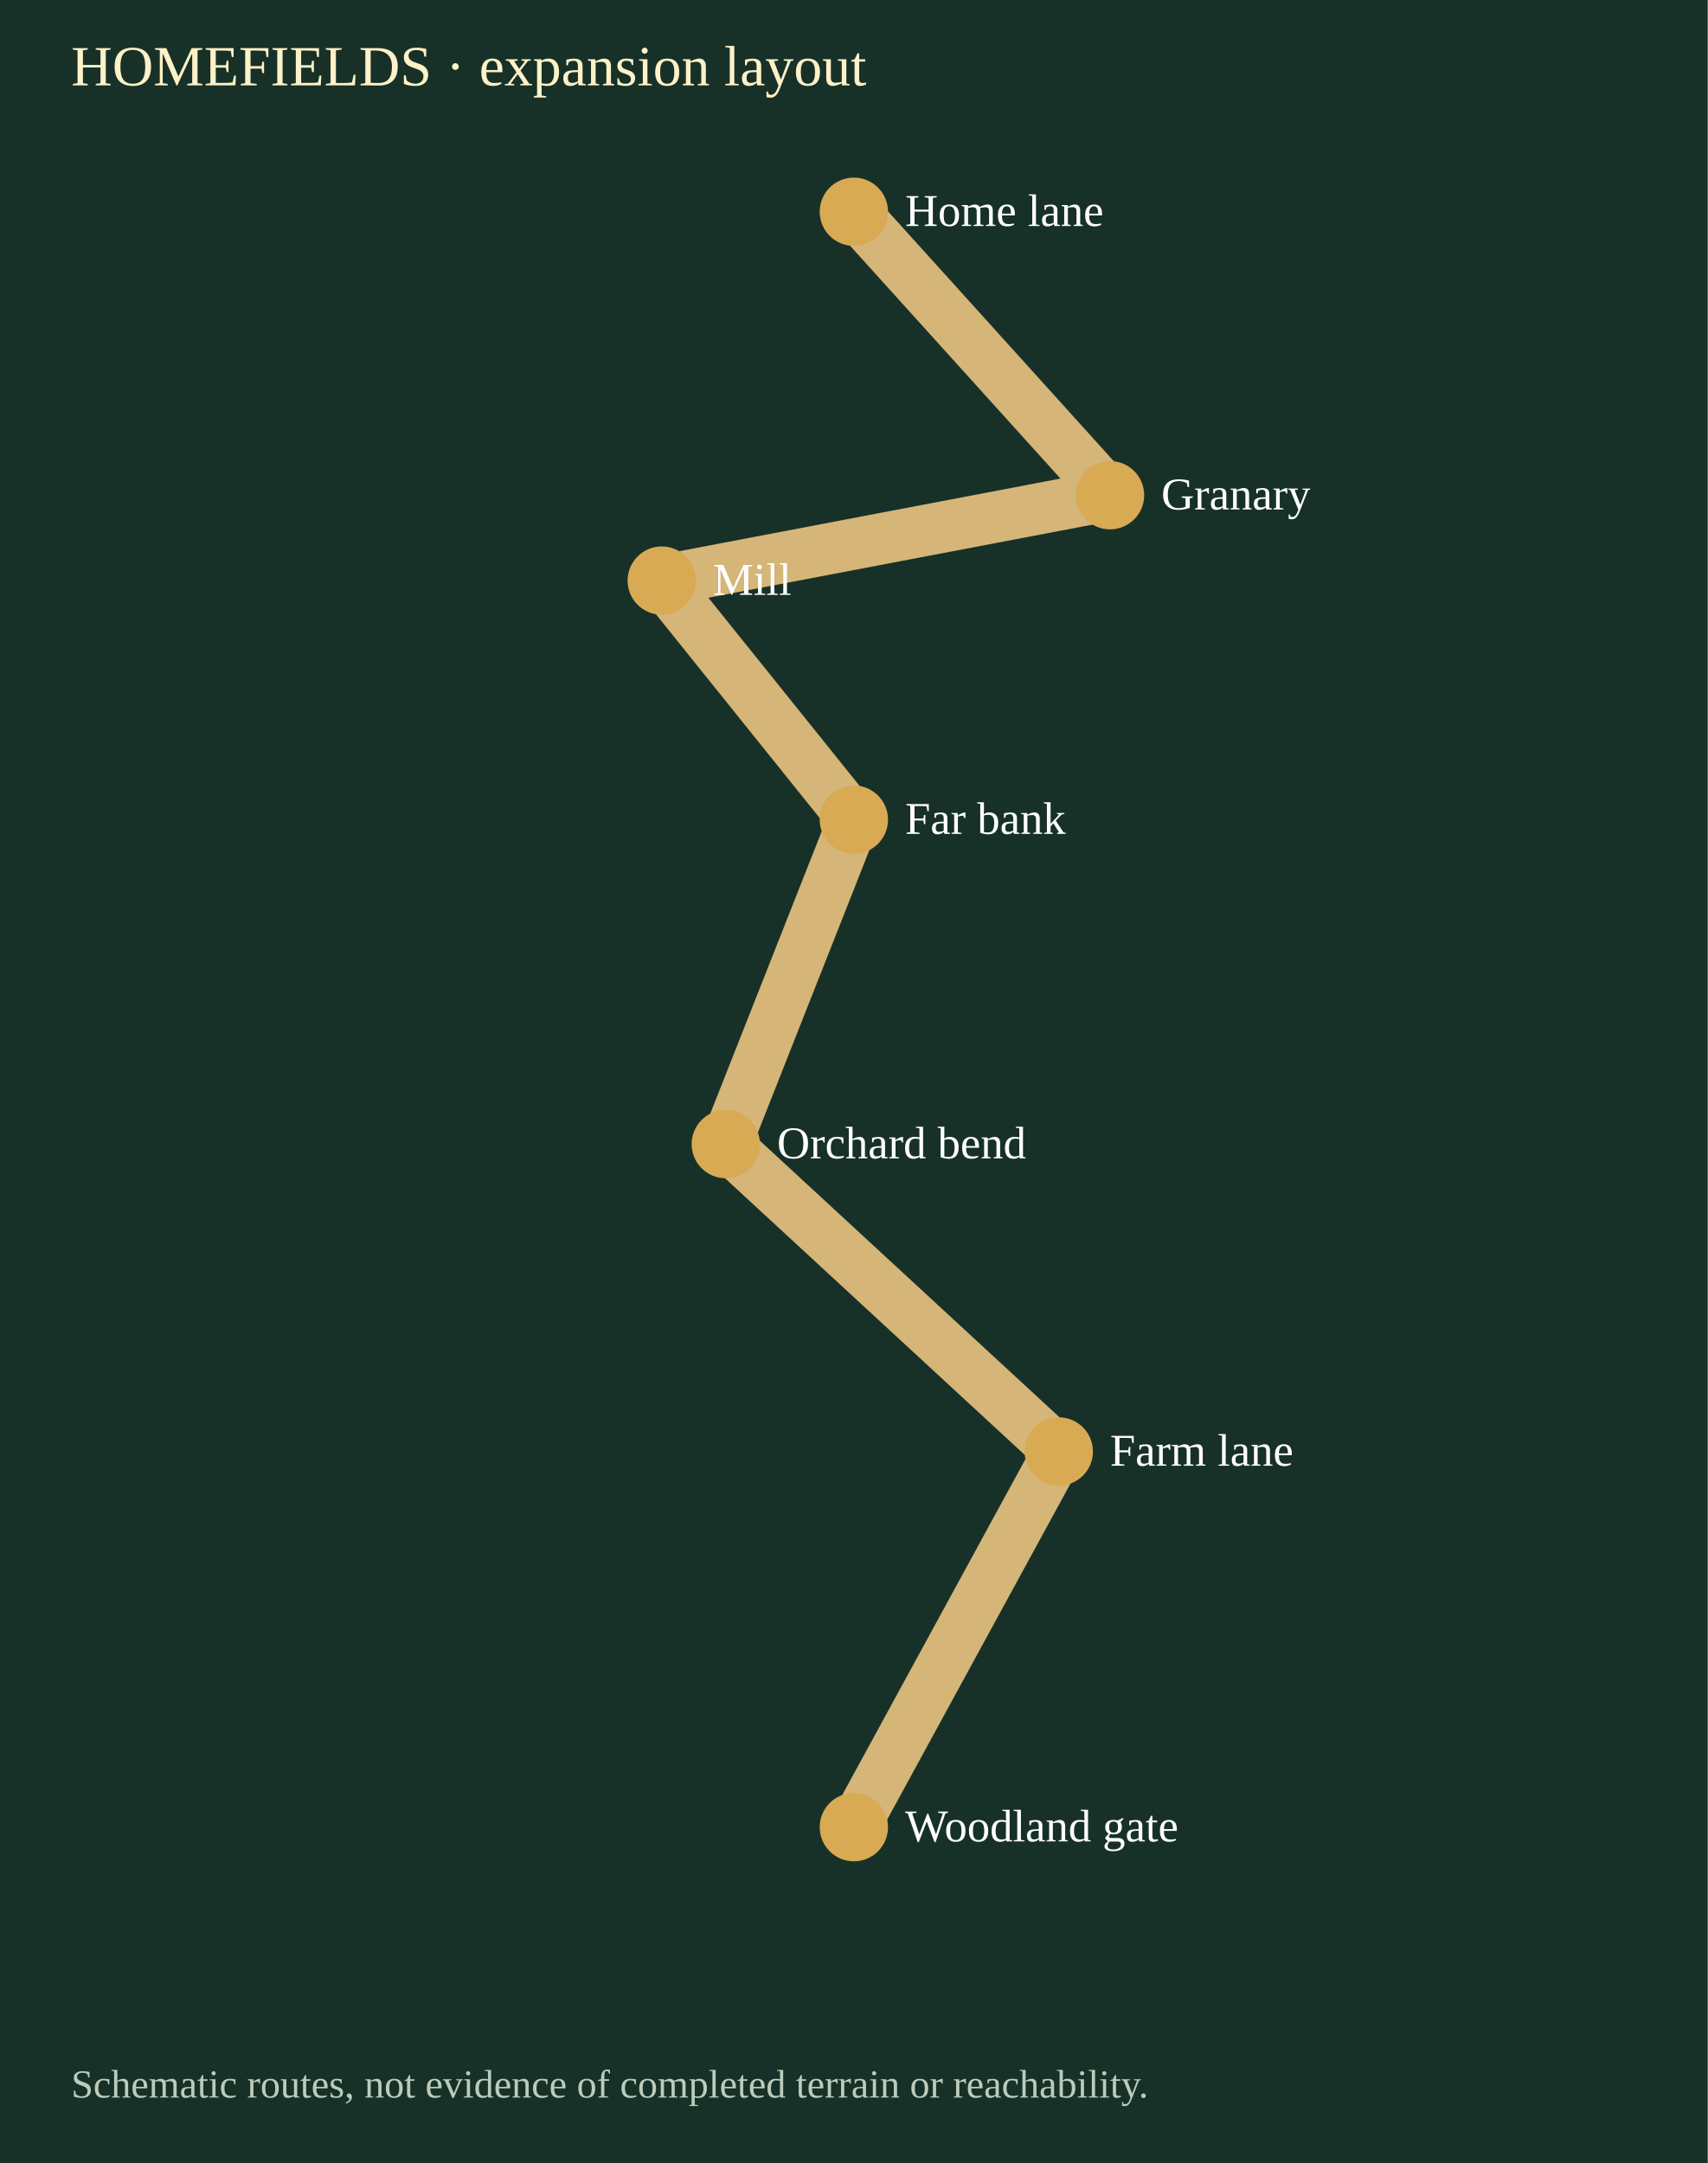
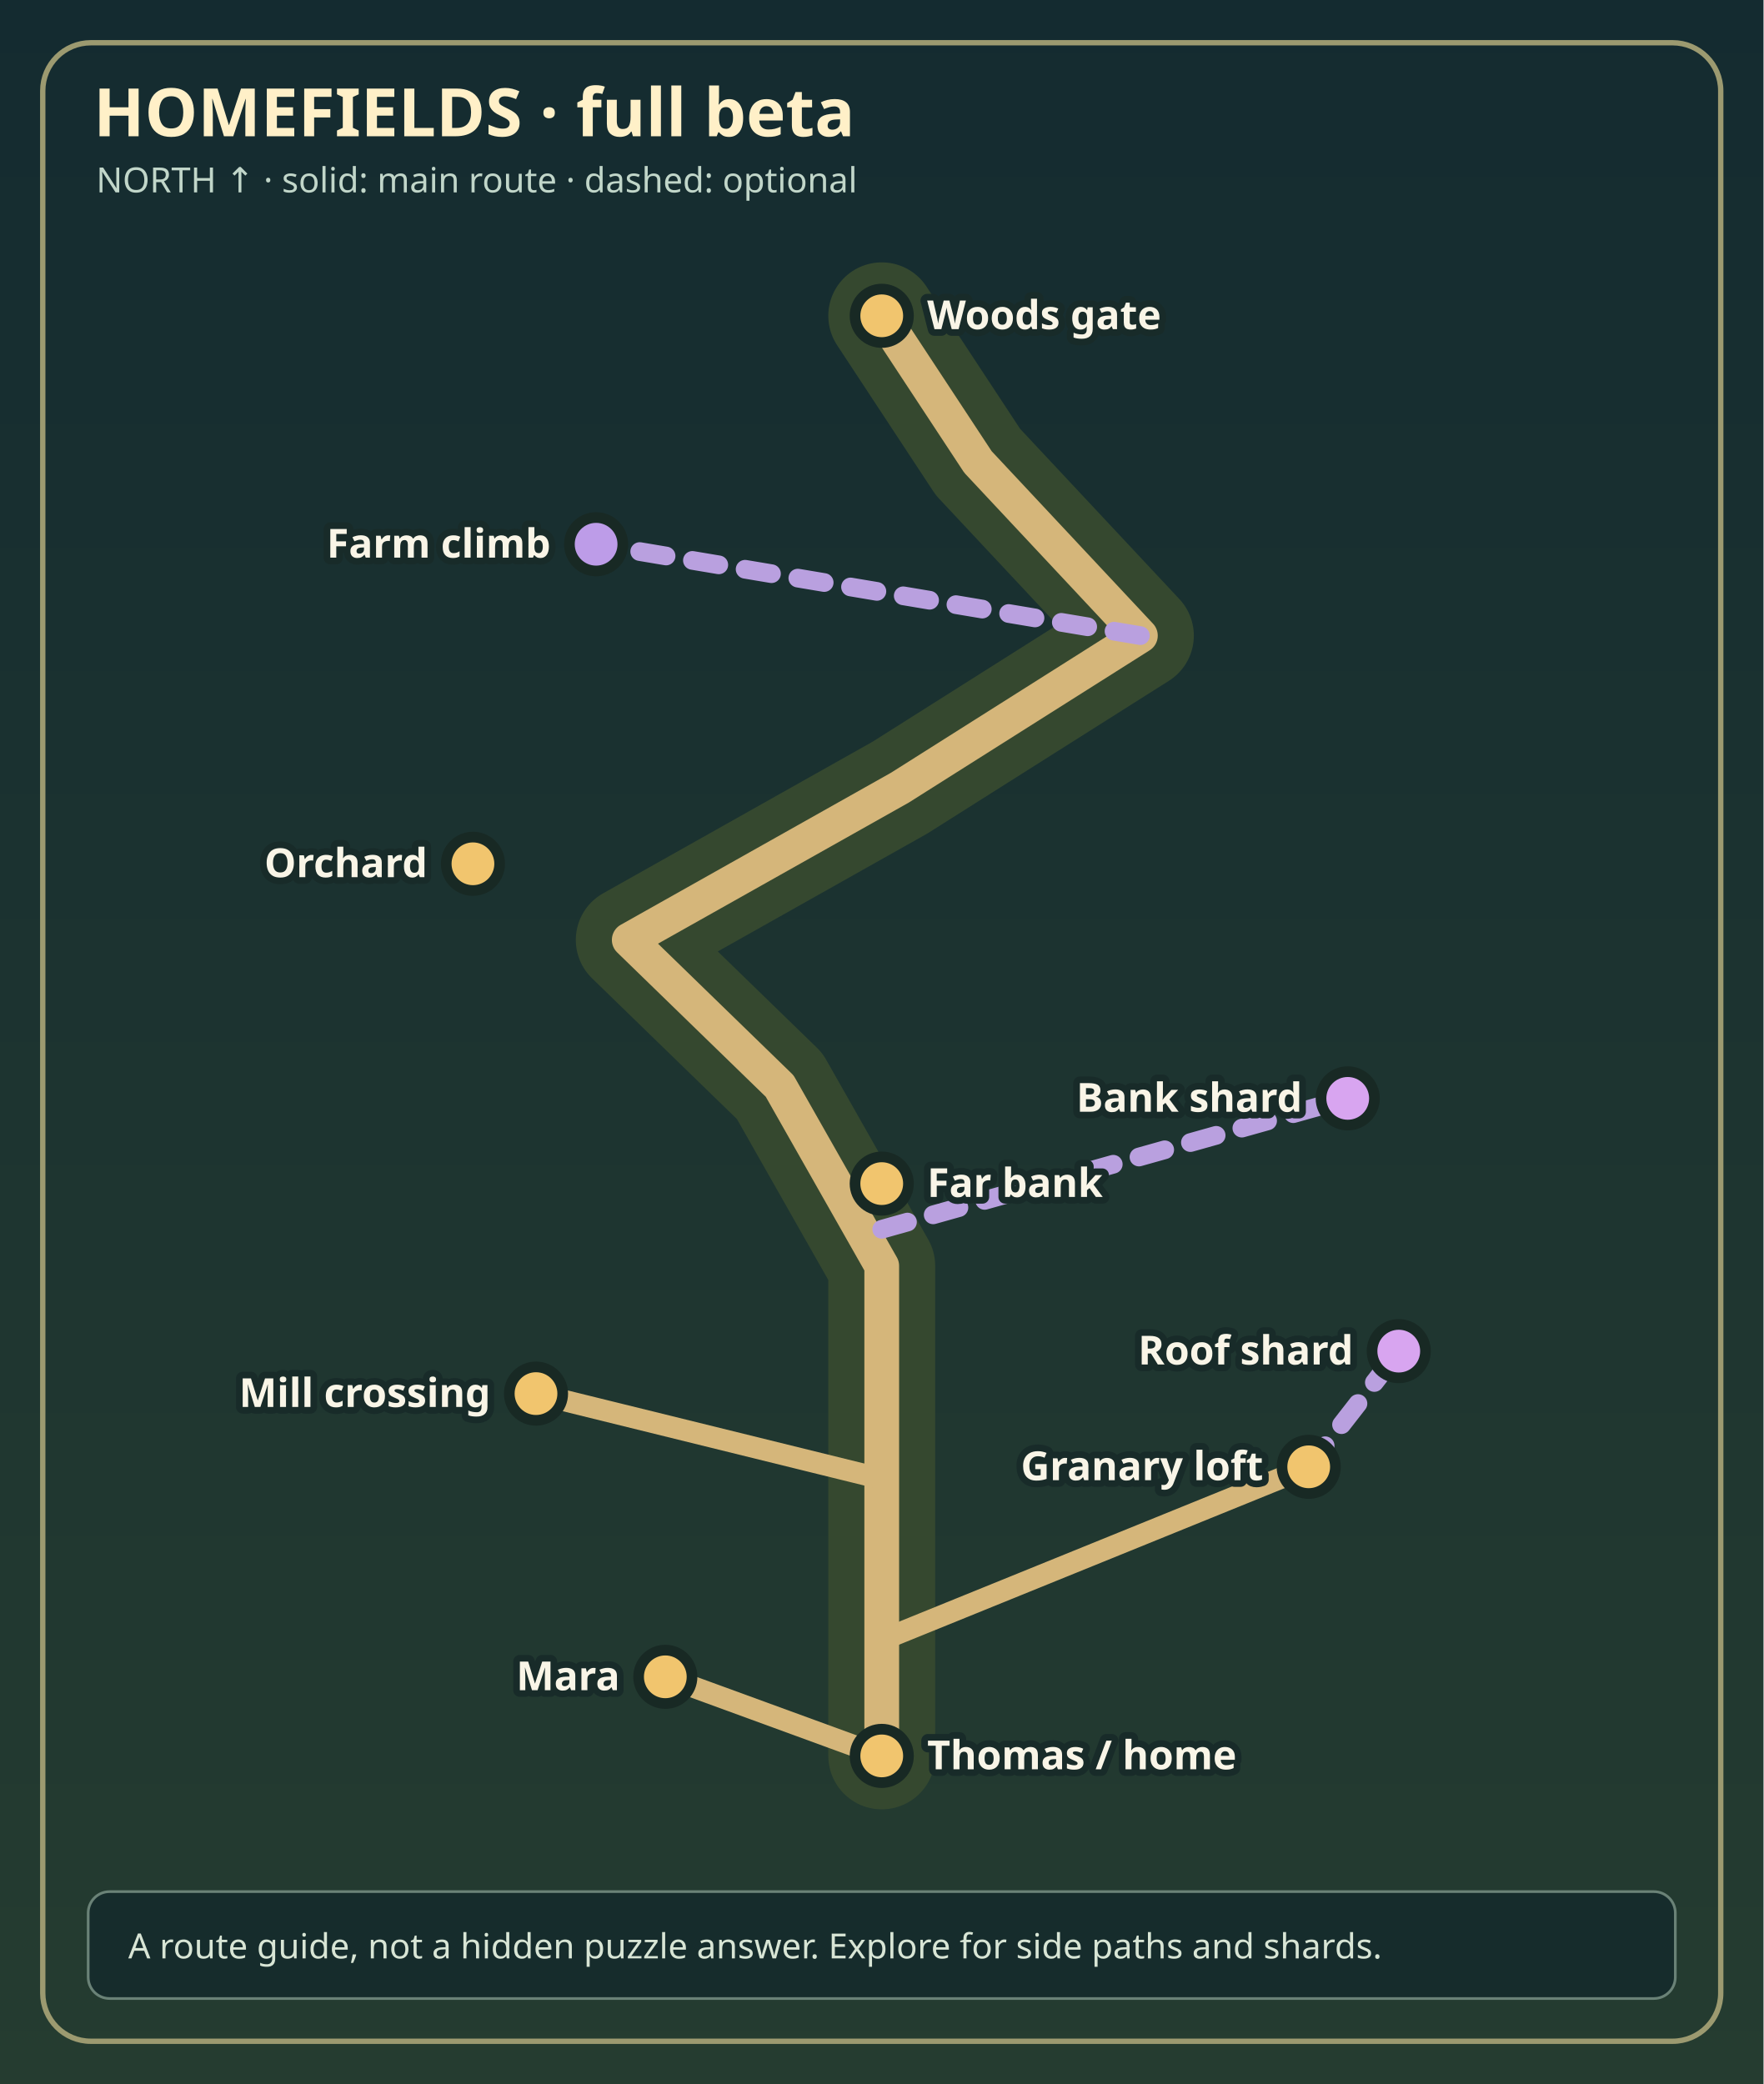
- <svg xmlns="http://www.w3.org/2000/svg" viewBox="0 0 600 760">
-   <rect width="600" height="760" fill="#173128" />
-   <text x="25" y="30" fill="#fff1c8" font-size="20">HOMEFIELDS · expansion layout</text>
-   <polyline points="300.0,74.4 390.0,174.0 232.5,204.0 300.0,288.0 255.0,402.0 372.0,510.0 300.0,642.0" fill="none" stroke="#d5b578" stroke-width="18" stroke-linejoin="round" />
-   <circle cx="300.0" cy="74.4" r="12" fill="#d9aa54" />
-   <text x="318.0" y="79.4" fill="white" font-size="16">Home lane</text>
-   <circle cx="390.0" cy="174.0" r="12" fill="#d9aa54" />
-   <text x="408.0" y="179.0" fill="white" font-size="16">Granary</text>
-   <circle cx="232.5" cy="204.0" r="12" fill="#d9aa54" />
-   <text x="250.5" y="209.0" fill="white" font-size="16">Mill</text>
-   <circle cx="300.0" cy="288.0" r="12" fill="#d9aa54" />
-   <text x="318.0" y="293.0" fill="white" font-size="16">Far bank</text>
-   <circle cx="255.0" cy="402.0" r="12" fill="#d9aa54" />
-   <text x="273.0" y="407.0" fill="white" font-size="16">Orchard bend</text>
-   <circle cx="372.0" cy="510.0" r="12" fill="#d9aa54" />
-   <text x="390.0" y="515.0" fill="white" font-size="16">Farm lane</text>
-   <circle cx="300.0" cy="642.0" r="12" fill="#d9aa54" />
-   <text x="318.0" y="647.0" fill="white" font-size="16">Woodland gate</text>
-   <text x="25" y="737" fill="#bbccbb" font-size="14">Schematic routes, not evidence of completed terrain or reachability.</text>
+ <svg xmlns="http://www.w3.org/2000/svg" viewBox="0 0 660 780" role="img" aria-label="HOMEFIELDS · full beta route diagram">
+   <defs>
+     <linearGradient id="bg" x2="0" y2="1">
+       <stop stop-color="#142b30" />
+       <stop offset="1" stop-color="#253c30" />
+     </linearGradient>
+   </defs>
+   <rect width="660" height="780" fill="url(#bg)" />
+   <rect x="16" y="16" width="628" height="748" rx="18" fill="none" stroke="#9c9a70" stroke-width="2" />
+   <text x="35" y="51" font-family="system-ui" font-size="25" font-weight="800" fill="#fff0c8">HOMEFIELDS · full beta</text>
+   <text x="36" y="72" font-family="system-ui" font-size="13" fill="#c1d6c9">NORTH ↑ · solid: main route · dashed: optional</text>
+   <polyline points="330.0,657.2 330.0,536.4 330.0,473.8 291.8,406.5 235.5,351.8 336.8,294.8 426.8,237.9 366.0,172.9 330.0,118.2" fill="none" stroke="#35482f" stroke-width="40" stroke-linecap="round" stroke-linejoin="round" />
+   <polyline points="330.0,657.2 330.0,536.4 330.0,473.8 291.8,406.5 235.5,351.8 336.8,294.8 426.8,237.9 366.0,172.9 330.0,118.2" fill="none" stroke="#d5b67a" stroke-width="13" stroke-linecap="round" stroke-linejoin="round" />
+   <polyline points="330.0,657.2 249.0,627.6" fill="none" stroke="#d5b67a" stroke-width="8" stroke-linecap="round" />
+   <polyline points="330.0,613.9 489.8,549.0" fill="none" stroke="#d5b67a" stroke-width="8" stroke-linecap="round" />
+   <polyline points="330.0,553.5 200.6,521.6" fill="none" stroke="#d5b67a" stroke-width="8" stroke-linecap="round" />
+   <polyline points="489.8,549.0 523.5,505.7" fill="none" stroke="#b9a0df" stroke-width="7" stroke-dasharray="10 10" stroke-linecap="round" />
+   <polyline points="330.0,460.1 504.4,411.1" fill="none" stroke="#b9a0df" stroke-width="7" stroke-dasharray="10 10" stroke-linecap="round" />
+   <polyline points="426.8,237.9 223.1,203.7" fill="none" stroke="#b9a0df" stroke-width="7" stroke-dasharray="10 10" stroke-linecap="round" />
+   <circle cx="330.0" cy="657.2" r="10" fill="#f1c56e" stroke="#182924" stroke-width="4" />
+   <text x="347.0" y="662.2" text-anchor="start" font-family="system-ui" font-size="15" font-weight="700" fill="#f9f5e7" stroke="#182b29" stroke-width="5" stroke-linejoin="round" paint-order="stroke">Thomas / home</text>
+   <circle cx="249.0" cy="627.6" r="10" fill="#f1c56e" stroke="#182924" stroke-width="4" />
+   <text x="232.0" y="632.6" text-anchor="end" font-family="system-ui" font-size="15" font-weight="700" fill="#f9f5e7" stroke="#182b29" stroke-width="5" stroke-linejoin="round" paint-order="stroke">Mara</text>
+   <circle cx="489.8" cy="549.0" r="10" fill="#f1c56e" stroke="#182924" stroke-width="4" />
+   <text x="472.8" y="554.0" text-anchor="end" font-family="system-ui" font-size="15" font-weight="700" fill="#f9f5e7" stroke="#182b29" stroke-width="5" stroke-linejoin="round" paint-order="stroke">Granary loft</text>
+   <circle cx="200.6" cy="521.6" r="10" fill="#f1c56e" stroke="#182924" stroke-width="4" />
+   <text x="183.6" y="526.6" text-anchor="end" font-family="system-ui" font-size="15" font-weight="700" fill="#f9f5e7" stroke="#182b29" stroke-width="5" stroke-linejoin="round" paint-order="stroke">Mill crossing</text>
+   <circle cx="330.0" cy="443.0" r="10" fill="#f1c56e" stroke="#182924" stroke-width="4" />
+   <text x="347.0" y="448.0" text-anchor="start" font-family="system-ui" font-size="15" font-weight="700" fill="#f9f5e7" stroke="#182b29" stroke-width="5" stroke-linejoin="round" paint-order="stroke">Far bank</text>
+   <circle cx="177.0" cy="323.3" r="10" fill="#f1c56e" stroke="#182924" stroke-width="4" />
+   <text x="160.0" y="328.3" text-anchor="end" font-family="system-ui" font-size="15" font-weight="700" fill="#f9f5e7" stroke="#182b29" stroke-width="5" stroke-linejoin="round" paint-order="stroke">Orchard</text>
+   <circle cx="223.1" cy="203.7" r="10" fill="#bd9ce8" stroke="#182924" stroke-width="4" />
+   <text x="206.1" y="208.7" text-anchor="end" font-family="system-ui" font-size="15" font-weight="700" fill="#f9f5e7" stroke="#182b29" stroke-width="5" stroke-linejoin="round" paint-order="stroke">Farm climb</text>
+   <circle cx="330.0" cy="118.2" r="10" fill="#f1c56e" stroke="#182924" stroke-width="4" />
+   <text x="347.0" y="123.2" text-anchor="start" font-family="system-ui" font-size="15" font-weight="700" fill="#f9f5e7" stroke="#182b29" stroke-width="5" stroke-linejoin="round" paint-order="stroke">Woods gate</text>
+   <circle cx="523.5" cy="505.7" r="10" fill="#d8a5f0" stroke="#182924" stroke-width="4" />
+   <text x="506.5" y="510.7" text-anchor="end" font-family="system-ui" font-size="15" font-weight="700" fill="#f9f5e7" stroke="#182b29" stroke-width="5" stroke-linejoin="round" paint-order="stroke">Roof shard</text>
+   <circle cx="504.4" cy="411.1" r="10" fill="#d8a5f0" stroke="#182924" stroke-width="4" />
+   <text x="487.4" y="416.1" text-anchor="end" font-family="system-ui" font-size="15" font-weight="700" fill="#f9f5e7" stroke="#182b29" stroke-width="5" stroke-linejoin="round" paint-order="stroke">Bank shard</text>
+   <rect x="33" y="708" width="594" height="40" rx="8" fill="#162c2c" stroke="#6a8277" />
+   <text x="48" y="733" font-family="system-ui" font-size="13" fill="#d8e5d5">A route guide, not a hidden puzzle answer. Explore for side paths and shards.</text>
</svg>
